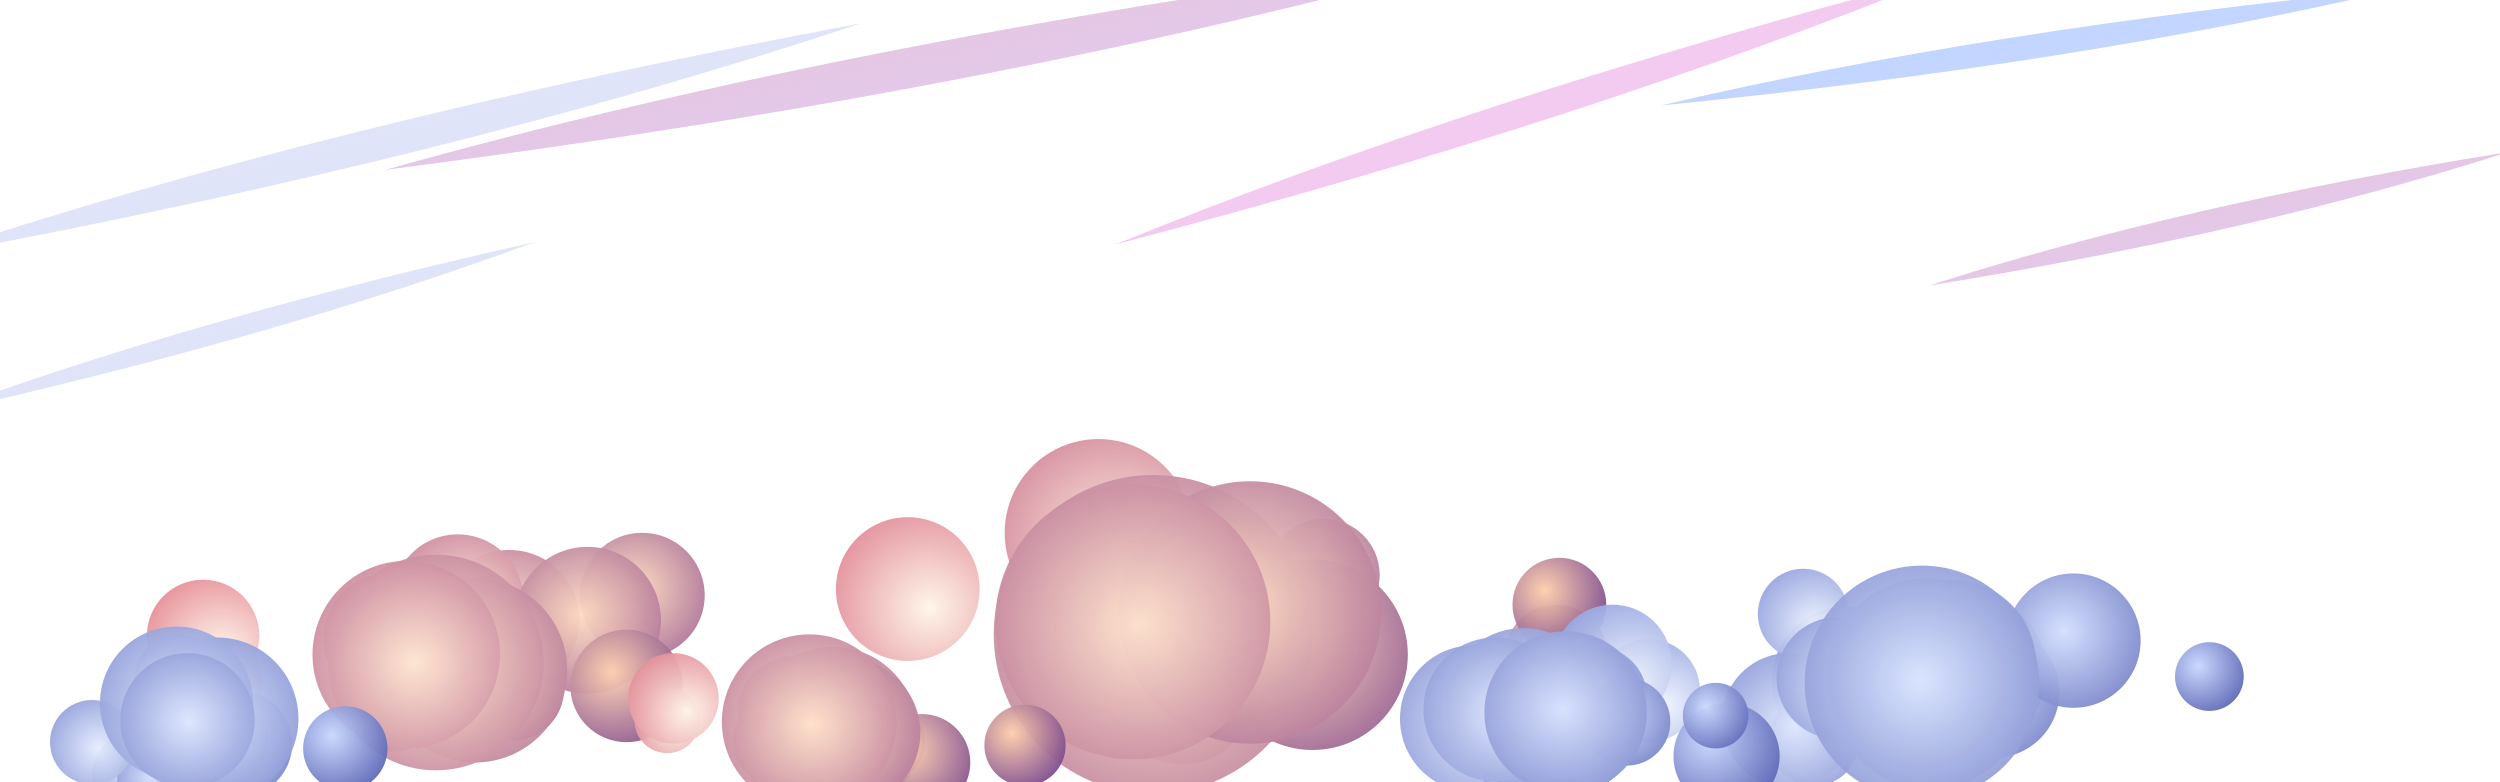
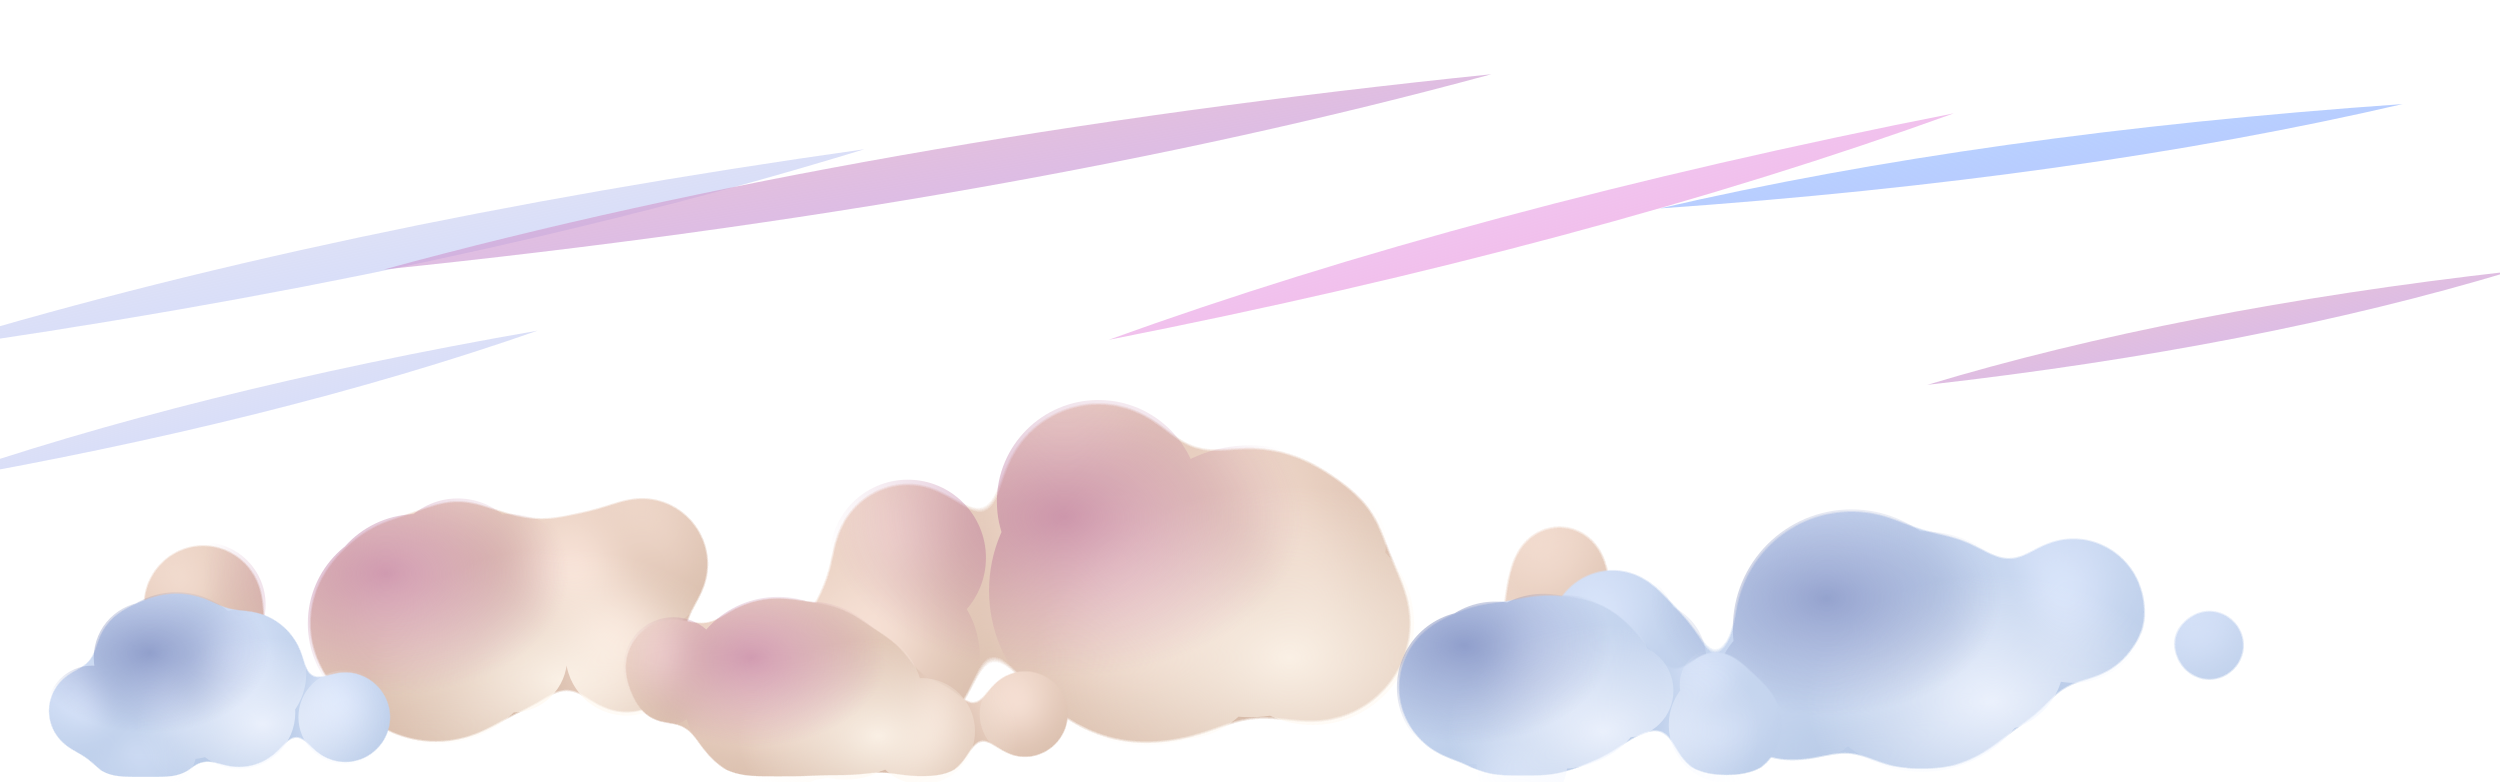
<svg xmlns="http://www.w3.org/2000/svg" width="1600" height="500" viewBox="0 0 1600 500">
  <defs>
    <linearGradient id="streakFill0" x1="0" y1="0" x2="1" y2="1">
      <stop offset="0" stop-color="#FFF4E8" stop-opacity="0.95" />
-       <stop offset="1" stop-color="#8FA8FF" stop-opacity="0.15" />
+       <stop offset="1" stop-color="#8FA8FF" stop-opacity="0.35" />
    </linearGradient>
    <linearGradient id="streakFill1" x1="0" y1="0" x2="1" y2="1">
      <stop offset="0" stop-color="#FFD9C4" stop-opacity="0.95" />
-       <stop offset="1" stop-color="#9D5CE0" stop-opacity="0.15" />
+       <stop offset="1" stop-color="#9D5CE0" stop-opacity="0.35" />
    </linearGradient>
    <linearGradient id="streakFill2" x1="0" y1="0" x2="1" y2="1">
      <stop offset="0" stop-color="#F0EAFF" stop-opacity="0.95" />
-       <stop offset="1" stop-color="#E356C8" stop-opacity="0.15" />
+       <stop offset="1" stop-color="#E356C8" stop-opacity="0.35" />
    </linearGradient>
    <linearGradient id="streakFill3" x1="0" y1="0" x2="1" y2="1">
      <stop offset="0" stop-color="#C9E8FF" stop-opacity="0.95" />
-       <stop offset="1" stop-color="#5B7FFF" stop-opacity="0.15" />
+       <stop offset="1" stop-color="#5B7FFF" stop-opacity="0.35" />
    </linearGradient>
    <linearGradient id="streakFill4" x1="0" y1="0" x2="1" y2="1">
      <stop offset="0" stop-color="#FFF4E8" stop-opacity="0.95" />
-       <stop offset="1" stop-color="#8FA8FF" stop-opacity="0.15" />
+       <stop offset="1" stop-color="#8FA8FF" stop-opacity="0.35" />
    </linearGradient>
    <linearGradient id="streakFill5" x1="0" y1="0" x2="1" y2="1">
      <stop offset="0" stop-color="#FFD9C4" stop-opacity="0.95" />
-       <stop offset="1" stop-color="#9D5CE0" stop-opacity="0.15" />
-     </linearGradient>
-     <radialGradient id="pg11_0" cx="0.44" cy="0.45" r="0.75">
-       <stop offset="0" stop-color="rgb(255,219,191)" />
-       <stop offset="1" stop-color="rgb(156,93,143)" />
-     </radialGradient>
-     <radialGradient id="pg11_1" cx="0.64" cy="0.62" r="0.75">
-       <stop offset="0" stop-color="rgb(255,244,230)" />
-       <stop offset="1" stop-color="rgb(221,134,149)" />
-     </radialGradient>
-     <radialGradient id="pg11_2" cx="0.51" cy="0.51" r="0.75">
-       <stop offset="0" stop-color="rgb(255,227,204)" />
-       <stop offset="1" stop-color="rgb(177,106,145)" />
-     </radialGradient>
-     <radialGradient id="pg11_3" cx="0.44" cy="0.45" r="0.75">
-       <stop offset="0" stop-color="rgb(255,219,191)" />
-       <stop offset="1" stop-color="rgb(156,93,143)" />
-     </radialGradient>
-     <radialGradient id="pg11_4" cx="0.66" cy="0.65" r="0.75">
-       <stop offset="0" stop-color="rgb(255,247,235)" />
-       <stop offset="1" stop-color="rgb(230,140,150)" />
-     </radialGradient>
-     <radialGradient id="pg11_5" cx="0.57" cy="0.56" r="0.75">
-       <stop offset="0" stop-color="rgb(255,234,216)" />
-       <stop offset="1" stop-color="rgb(197,119,147)" />
-     </radialGradient>
-     <radialGradient id="pg11_6" cx="0.56" cy="0.55" r="0.75">
-       <stop offset="0" stop-color="rgb(255,233,214)" />
-       <stop offset="1" stop-color="rgb(194,117,147)" />
-     </radialGradient>
-     <radialGradient id="pg11_7" cx="0.50" cy="0.50" r="0.75">
-       <stop offset="0" stop-color="rgb(255,226,202)" />
-       <stop offset="1" stop-color="rgb(175,105,145)" />
-     </radialGradient>
-     <radialGradient id="pg11_8" cx="0.46" cy="0.46" r="0.75">
-       <stop offset="0" stop-color="rgb(255,220,194)" />
-       <stop offset="1" stop-color="rgb(160,95,144)" />
-     </radialGradient>
-     <radialGradient id="pg11_9" cx="0.51" cy="0.51" r="0.75">
-       <stop offset="0" stop-color="rgb(255,227,204)" />
-       <stop offset="1" stop-color="rgb(178,107,145)" />
-     </radialGradient>
-     <radialGradient id="pg11_10" cx="0.48" cy="0.48" r="0.75">
-       <stop offset="0" stop-color="rgb(255,223,198)" />
-       <stop offset="1" stop-color="rgb(168,100,144)" />
-     </radialGradient>
-     <radialGradient id="pg11_11" cx="0.37" cy="0.38" r="0.75">
-       <stop offset="0" stop-color="rgb(255,210,177)" />
-       <stop offset="1" stop-color="rgb(132,78,141)" />
-     </radialGradient>
-     <radialGradient id="pg11_12" cx="0.48" cy="0.48" r="0.75">
-       <stop offset="0" stop-color="rgb(255,224,199)" />
-       <stop offset="1" stop-color="rgb(169,101,144)" />
-     </radialGradient>
-     <radialGradient id="pg11_13" cx="0.51" cy="0.51" r="0.75">
-       <stop offset="0" stop-color="rgb(255,228,205)" />
-       <stop offset="1" stop-color="rgb(180,108,145)" />
-     </radialGradient>
-     <radialGradient id="pg11_14" cx="0.54" cy="0.54" r="0.75">
-       <stop offset="0" stop-color="rgb(255,231,211)" />
-       <stop offset="1" stop-color="rgb(189,114,146)" />
-     </radialGradient>
-     <radialGradient id="pg22_0" cx="0.45" cy="0.45" r="0.75">
-       <stop offset="0" stop-color="rgb(255,219,192)" />
-       <stop offset="1" stop-color="rgb(158,94,143)" />
-     </radialGradient>
-     <radialGradient id="pg22_1" cx="0.59" cy="0.58" r="0.75">
-       <stop offset="0" stop-color="rgb(255,238,221)" />
-       <stop offset="1" stop-color="rgb(206,125,148)" />
-     </radialGradient>
-     <radialGradient id="pg22_2" cx="0.50" cy="0.50" r="0.75">
-       <stop offset="0" stop-color="rgb(255,226,203)" />
-       <stop offset="1" stop-color="rgb(175,105,145)" />
-     </radialGradient>
-     <radialGradient id="pg22_3" cx="0.34" cy="0.35" r="0.75">
-       <stop offset="0" stop-color="rgb(255,205,170)" />
-       <stop offset="1" stop-color="rgb(120,70,140)" />
-     </radialGradient>
-     <radialGradient id="pg22_4" cx="0.65" cy="0.63" r="0.75">
-       <stop offset="0" stop-color="rgb(255,245,232)" />
-       <stop offset="1" stop-color="rgb(225,137,150)" />
-     </radialGradient>
-     <radialGradient id="pg22_5" cx="0.46" cy="0.46" r="0.75">
-       <stop offset="0" stop-color="rgb(255,220,194)" />
-       <stop offset="1" stop-color="rgb(160,95,144)" />
-     </radialGradient>
-     <radialGradient id="pg22_6" cx="0.48" cy="0.48" r="0.75">
-       <stop offset="0" stop-color="rgb(255,223,198)" />
-       <stop offset="1" stop-color="rgb(167,100,144)" />
-     </radialGradient>
-     <radialGradient id="pg22_7" cx="0.41" cy="0.41" r="0.75">
-       <stop offset="0" stop-color="rgb(255,214,184)" />
-       <stop offset="1" stop-color="rgb(143,85,142)" />
-     </radialGradient>
-     <radialGradient id="pg22_8" cx="0.34" cy="0.35" r="0.75">
-       <stop offset="0" stop-color="rgb(255,205,170)" />
-       <stop offset="1" stop-color="rgb(120,70,140)" />
-     </radialGradient>
-     <radialGradient id="pg22_9" cx="0.50" cy="0.50" r="0.75">
-       <stop offset="0" stop-color="rgb(255,226,203)" />
-       <stop offset="1" stop-color="rgb(176,106,145)" />
-     </radialGradient>
-     <radialGradient id="pg22_10" cx="0.50" cy="0.50" r="0.75">
-       <stop offset="0" stop-color="rgb(255,226,202)" />
-       <stop offset="1" stop-color="rgb(174,104,145)" />
-     </radialGradient>
-     <radialGradient id="pg22_11" cx="0.47" cy="0.47" r="0.75">
-       <stop offset="0" stop-color="rgb(255,221,196)" />
-       <stop offset="1" stop-color="rgb(163,97,144)" />
-     </radialGradient>
-     <radialGradient id="pg22_12" cx="0.52" cy="0.51" r="0.75">
-       <stop offset="0" stop-color="rgb(255,228,206)" />
-       <stop offset="1" stop-color="rgb(180,108,145)" />
-     </radialGradient>
-     <radialGradient id="pg33_0" cx="0.47" cy="0.48" r="0.75">
-       <stop offset="0" stop-color="rgb(217,228,255)" />
-       <stop offset="1" stop-color="rgb(115,127,199)" />
-     </radialGradient>
-     <radialGradient id="pg33_1" cx="0.66" cy="0.65" r="0.75">
-       <stop offset="0" stop-color="rgb(240,245,255)" />
-       <stop offset="1" stop-color="rgb(150,165,225)" />
-     </radialGradient>
-     <radialGradient id="pg33_2" cx="0.66" cy="0.65" r="0.75">
-       <stop offset="0" stop-color="rgb(240,245,255)" />
-       <stop offset="1" stop-color="rgb(150,165,225)" />
-     </radialGradient>
-     <radialGradient id="pg33_3" cx="0.46" cy="0.47" r="0.75">
-       <stop offset="0" stop-color="rgb(216,227,255)" />
-       <stop offset="1" stop-color="rgb(113,125,197)" />
-     </radialGradient>
-     <radialGradient id="pg33_4" cx="0.54" cy="0.53" r="0.75">
-       <stop offset="0" stop-color="rgb(225,233,255)" />
-       <stop offset="1" stop-color="rgb(127,140,208)" />
-     </radialGradient>
-     <radialGradient id="pg33_5" cx="0.43" cy="0.44" r="0.75">
-       <stop offset="0" stop-color="rgb(211,224,255)" />
-       <stop offset="1" stop-color="rgb(107,118,193)" />
-     </radialGradient>
-     <radialGradient id="pg33_6" cx="0.43" cy="0.43" r="0.75">
-       <stop offset="0" stop-color="rgb(211,223,255)" />
-       <stop offset="1" stop-color="rgb(106,117,192)" />
-     </radialGradient>
-     <radialGradient id="pg33_7" cx="0.63" cy="0.62" r="0.75">
-       <stop offset="0" stop-color="rgb(236,242,255)" />
-       <stop offset="1" stop-color="rgb(144,158,220)" />
-     </radialGradient>
-     <radialGradient id="pg33_8" cx="0.50" cy="0.50" r="0.75">
-       <stop offset="0" stop-color="rgb(220,230,255)" />
-       <stop offset="1" stop-color="rgb(121,133,203)" />
-     </radialGradient>
-     <radialGradient id="pg33_9" cx="0.48" cy="0.49" r="0.75">
-       <stop offset="0" stop-color="rgb(218,229,255)" />
-       <stop offset="1" stop-color="rgb(117,129,200)" />
-     </radialGradient>
-     <radialGradient id="pg33_10" cx="0.34" cy="0.35" r="0.75">
-       <stop offset="0" stop-color="rgb(200,215,255)" />
-       <stop offset="1" stop-color="rgb(90,100,180)" />
-     </radialGradient>
-     <radialGradient id="pg33_11" cx="0.54" cy="0.54" r="0.75">
-       <stop offset="0" stop-color="rgb(225,234,255)" />
-       <stop offset="1" stop-color="rgb(127,140,208)" />
-     </radialGradient>
-     <radialGradient id="pg33_12" cx="0.55" cy="0.54" r="0.75">
-       <stop offset="0" stop-color="rgb(226,234,255)" />
-       <stop offset="1" stop-color="rgb(129,142,209)" />
-     </radialGradient>
-     <radialGradient id="pg33_13" cx="0.49" cy="0.49" r="0.75">
-       <stop offset="0" stop-color="rgb(219,229,255)" />
-       <stop offset="1" stop-color="rgb(118,130,201)" />
-     </radialGradient>
-     <radialGradient id="pg33_14" cx="0.47" cy="0.48" r="0.75">
-       <stop offset="0" stop-color="rgb(217,228,255)" />
-       <stop offset="1" stop-color="rgb(115,127,199)" />
-     </radialGradient>
-     <radialGradient id="pg33_15" cx="0.49" cy="0.49" r="0.75">
-       <stop offset="0" stop-color="rgb(218,229,255)" />
-       <stop offset="1" stop-color="rgb(117,130,201)" />
-     </radialGradient>
-     <radialGradient id="pg44_0" cx="0.63" cy="0.62" r="0.75">
-       <stop offset="0" stop-color="rgb(255,243,229)" />
-       <stop offset="1" stop-color="rgb(220,134,149)" />
-     </radialGradient>
-     <radialGradient id="pg44_1" cx="0.52" cy="0.52" r="0.75">
-       <stop offset="0" stop-color="rgb(255,228,206)" />
-       <stop offset="1" stop-color="rgb(181,109,146)" />
-     </radialGradient>
-     <radialGradient id="pg44_2" cx="0.51" cy="0.51" r="0.75">
-       <stop offset="0" stop-color="rgb(255,227,205)" />
-       <stop offset="1" stop-color="rgb(179,107,145)" />
-     </radialGradient>
-     <radialGradient id="pg44_3" cx="0.53" cy="0.53" r="0.75">
-       <stop offset="0" stop-color="rgb(255,230,209)" />
-       <stop offset="1" stop-color="rgb(186,112,146)" />
-     </radialGradient>
-     <radialGradient id="pg44_4" cx="0.65" cy="0.64" r="0.75">
-       <stop offset="0" stop-color="rgb(255,246,233)" />
-       <stop offset="1" stop-color="rgb(227,138,150)" />
-     </radialGradient>
-     <radialGradient id="pg44_5" cx="0.51" cy="0.51" r="0.75">
-       <stop offset="0" stop-color="rgb(255,228,205)" />
-       <stop offset="1" stop-color="rgb(180,108,145)" />
-     </radialGradient>
-     <radialGradient id="pg44_6" cx="0.42" cy="0.43" r="0.75">
-       <stop offset="0" stop-color="rgb(255,216,187)" />
-       <stop offset="1" stop-color="rgb(149,88,143)" />
-     </radialGradient>
-     <radialGradient id="pg44_7" cx="0.49" cy="0.49" r="0.75">
-       <stop offset="0" stop-color="rgb(255,224,200)" />
-       <stop offset="1" stop-color="rgb(170,102,145)" />
-     </radialGradient>
-     <radialGradient id="pg44_8" cx="0.50" cy="0.50" r="0.75">
-       <stop offset="0" stop-color="rgb(255,226,202)" />
-       <stop offset="1" stop-color="rgb(174,105,145)" />
-     </radialGradient>
-     <radialGradient id="pg44_9" cx="0.42" cy="0.42" r="0.75">
-       <stop offset="0" stop-color="rgb(255,215,186)" />
-       <stop offset="1" stop-color="rgb(147,87,142)" />
-     </radialGradient>
-     <radialGradient id="pg44_10" cx="0.36" cy="0.37" r="0.75">
-       <stop offset="0" stop-color="rgb(255,208,175)" />
-       <stop offset="1" stop-color="rgb(128,75,141)" />
-     </radialGradient>
-     <radialGradient id="pg44_11" cx="0.34" cy="0.35" r="0.75">
-       <stop offset="0" stop-color="rgb(255,205,170)" />
-       <stop offset="1" stop-color="rgb(120,70,140)" />
-     </radialGradient>
-     <radialGradient id="pg44_12" cx="0.48" cy="0.48" r="0.75">
-       <stop offset="0" stop-color="rgb(255,223,198)" />
-       <stop offset="1" stop-color="rgb(167,100,144)" />
-     </radialGradient>
-     <radialGradient id="pg44_13" cx="0.46" cy="0.47" r="0.75">
-       <stop offset="0" stop-color="rgb(255,221,195)" />
-       <stop offset="1" stop-color="rgb(162,97,144)" />
-     </radialGradient>
-     <radialGradient id="pg44_14" cx="0.51" cy="0.51" r="0.75">
-       <stop offset="0" stop-color="rgb(255,227,204)" />
-       <stop offset="1" stop-color="rgb(178,107,145)" />
-     </radialGradient>
-     <radialGradient id="pg55_0" cx="0.48" cy="0.48" r="0.75">
-       <stop offset="0" stop-color="rgb(217,228,255)" />
-       <stop offset="1" stop-color="rgb(116,128,199)" />
-     </radialGradient>
-     <radialGradient id="pg55_1" cx="0.50" cy="0.50" r="0.75">
-       <stop offset="0" stop-color="rgb(220,230,255)" />
-       <stop offset="1" stop-color="rgb(120,132,202)" />
-     </radialGradient>
-     <radialGradient id="pg55_2" cx="0.34" cy="0.35" r="0.75">
-       <stop offset="0" stop-color="rgb(200,215,255)" />
-       <stop offset="1" stop-color="rgb(90,100,180)" />
-     </radialGradient>
-     <radialGradient id="pg55_3" cx="0.47" cy="0.48" r="0.75">
-       <stop offset="0" stop-color="rgb(217,228,255)" />
-       <stop offset="1" stop-color="rgb(115,127,199)" />
-     </radialGradient>
-     <radialGradient id="pg55_4" cx="0.55" cy="0.54" r="0.75">
-       <stop offset="0" stop-color="rgb(226,234,255)" />
-       <stop offset="1" stop-color="rgb(129,142,209)" />
-     </radialGradient>
-     <radialGradient id="pg55_5" cx="0.36" cy="0.37" r="0.75">
-       <stop offset="0" stop-color="rgb(203,217,255)" />
-       <stop offset="1" stop-color="rgb(94,104,183)" />
-     </radialGradient>
-     <radialGradient id="pg55_6" cx="0.42" cy="0.43" r="0.75">
-       <stop offset="0" stop-color="rgb(211,223,255)" />
-       <stop offset="1" stop-color="rgb(106,117,192)" />
-     </radialGradient>
-     <radialGradient id="pg55_7" cx="0.42" cy="0.43" r="0.75">
-       <stop offset="0" stop-color="rgb(210,223,255)" />
-       <stop offset="1" stop-color="rgb(106,117,192)" />
-     </radialGradient>
-     <radialGradient id="pg55_8" cx="0.50" cy="0.50" r="0.75">
-       <stop offset="0" stop-color="rgb(220,230,255)" />
-       <stop offset="1" stop-color="rgb(121,133,203)" />
-     </radialGradient>
-     <radialGradient id="pg55_9" cx="0.52" cy="0.52" r="0.75">
-       <stop offset="0" stop-color="rgb(223,232,255)" />
-       <stop offset="1" stop-color="rgb(124,137,205)" />
-     </radialGradient>
-     <radialGradient id="pg55_10" cx="0.54" cy="0.53" r="0.75">
-       <stop offset="0" stop-color="rgb(225,234,255)" />
-       <stop offset="1" stop-color="rgb(127,140,208)" />
-     </radialGradient>
-     <radialGradient id="pg55_11" cx="0.48" cy="0.48" r="0.75">
-       <stop offset="0" stop-color="rgb(218,228,255)" />
-       <stop offset="1" stop-color="rgb(116,128,200)" />
-     </radialGradient>
-     <radialGradient id="pg66_0" cx="0.50" cy="0.50" r="0.75">
-       <stop offset="0" stop-color="rgb(219,230,255)" />
-       <stop offset="1" stop-color="rgb(119,132,202)" />
-     </radialGradient>
-     <radialGradient id="pg66_1" cx="0.46" cy="0.47" r="0.75">
-       <stop offset="0" stop-color="rgb(216,227,255)" />
-       <stop offset="1" stop-color="rgb(113,125,197)" />
-     </radialGradient>
-     <radialGradient id="pg66_2" cx="0.34" cy="0.35" r="0.75">
-       <stop offset="0" stop-color="rgb(200,215,255)" />
-       <stop offset="1" stop-color="rgb(90,100,180)" />
-     </radialGradient>
-     <radialGradient id="pg66_3" cx="0.43" cy="0.44" r="0.75">
-       <stop offset="0" stop-color="rgb(211,224,255)" />
-       <stop offset="1" stop-color="rgb(107,119,193)" />
-     </radialGradient>
-     <radialGradient id="pg66_4" cx="0.58" cy="0.57" r="0.75">
-       <stop offset="0" stop-color="rgb(230,237,255)" />
-       <stop offset="1" stop-color="rgb(135,149,214)" />
-     </radialGradient>
-     <radialGradient id="pg66_5" cx="0.58" cy="0.57" r="0.75">
-       <stop offset="0" stop-color="rgb(229,237,255)" />
-       <stop offset="1" stop-color="rgb(134,148,213)" />
-     </radialGradient>
-     <radialGradient id="pg66_6" cx="0.49" cy="0.49" r="0.75">
-       <stop offset="0" stop-color="rgb(218,229,255)" />
-       <stop offset="1" stop-color="rgb(118,130,201)" />
-     </radialGradient>
-     <radialGradient id="pg66_7" cx="0.50" cy="0.50" r="0.75">
-       <stop offset="0" stop-color="rgb(220,230,255)" />
-       <stop offset="1" stop-color="rgb(120,132,202)" />
-     </radialGradient>
-     <radialGradient id="pg66_8" cx="0.45" cy="0.45" r="0.75">
-       <stop offset="0" stop-color="rgb(214,225,255)" />
-       <stop offset="1" stop-color="rgb(111,123,196)" />
-     </radialGradient>
-     <radialGradient id="pg66_9" cx="0.49" cy="0.49" r="0.75">
-       <stop offset="0" stop-color="rgb(218,229,255)" />
-       <stop offset="1" stop-color="rgb(117,130,201)" />
-     </radialGradient>
-     <radialGradient id="pg66_10" cx="0.55" cy="0.54" r="0.75">
-       <stop offset="0" stop-color="rgb(226,234,255)" />
-       <stop offset="1" stop-color="rgb(128,142,209)" />
-     </radialGradient>
-     <radialGradient id="pg66_11" cx="0.51" cy="0.51" r="0.75">
-       <stop offset="0" stop-color="rgb(222,231,255)" />
-       <stop offset="1" stop-color="rgb(122,135,204)" />
-     </radialGradient>
-   </defs>
-   <path d="M-50.8,165.0 Q291.2,101.5 550.8,15.0 Q208.8,78.5 -50.8,165.0 Z" fill="url(#streakFill0)" />
-   <path d="M246.6,108.7 Q647.4,57.2 953.4,-28.7 Q552.6,22.8 246.6,108.7 Z" fill="url(#streakFill1)" />
-   <path d="M713.7,156.5 Q1017.5,76.8 1246.3,-16.5 Q942.5,63.2 713.7,156.5 Z" fill="url(#streakFill2)" />
-   <path d="M1063.0,67.5 Q1330.9,40.9 1537.0,-7.5 Q1269.1,19.1 1063.0,67.5 Z" fill="url(#streakFill3)" />
-   <path d="M-42.3,265.1 Q176.7,216.1 342.3,154.9 Q123.3,203.9 -42.3,265.1 Z" fill="url(#streakFill4)" />
-   <path d="M1234.9,182.7 Q1445.4,148.8 1605.1,97.3 Q1394.6,131.2 1234.9,182.7 Z" fill="url(#streakFill5)" />
-   <g>
-     <circle cx="411" cy="381" r="40" fill="url(#pg11_0)" opacity="0.94" />
-     <circle cx="141" cy="436" r="27" fill="url(#pg11_1)" opacity="0.94" />
-     <circle cx="326" cy="397" r="45" fill="url(#pg11_2)" opacity="0.94" />
-     <circle cx="328" cy="441" r="33" fill="url(#pg11_3)" opacity="0.94" />
-     <circle cx="130" cy="407" r="36" fill="url(#pg11_4)" opacity="0.94" />
-     <circle cx="249" cy="409" r="42" fill="url(#pg11_5)" opacity="0.94" />
-     <circle cx="293" cy="384" r="42" fill="url(#pg11_6)" opacity="0.94" />
-     <circle cx="303" cy="418" r="34" fill="url(#pg11_7)" opacity="0.94" />
-     <circle cx="376" cy="397" r="47" fill="url(#pg11_8)" opacity="0.94" />
-     <circle cx="252" cy="449" r="32" fill="url(#pg11_9)" opacity="0.94" />
-     <circle cx="304" cy="433" r="31" fill="url(#pg11_10)" opacity="0.94" />
-     <circle cx="401" cy="439" r="36" fill="url(#pg11_11)" opacity="0.94" />
-     <circle cx="304" cy="429" r="59" fill="url(#pg11_12)" opacity="0.94" />
-     <circle cx="279" cy="424" r="69" fill="url(#pg11_13)" opacity="0.94" />
-     <circle cx="260" cy="419" r="60" fill="url(#pg11_14)" opacity="0.94" />
-   </g>
-   <g>
-     <circle cx="756" cy="439" r="50" fill="url(#pg22_0)" opacity="0.94" />
-     <circle cx="703" cy="341" r="60" fill="url(#pg22_1)" opacity="0.94" />
-     <circle cx="752" cy="392" r="54" fill="url(#pg22_2)" opacity="0.94" />
-     <circle cx="996" cy="420" r="33" fill="url(#pg22_3)" opacity="0.94" />
-     <circle cx="581" cy="377" r="46" fill="url(#pg22_4)" opacity="0.94" />
-     <circle cx="847" cy="368" r="36" fill="url(#pg22_5)" opacity="0.94" />
-     <circle cx="743" cy="422" r="45" fill="url(#pg22_6)" opacity="0.94" />
-     <circle cx="840" cy="419" r="61" fill="url(#pg22_7)" opacity="0.94" />
-     <circle cx="998" cy="387" r="30" fill="url(#pg22_8)" opacity="0.94" />
-     <circle cx="720" cy="413" r="47" fill="url(#pg22_9)" opacity="0.94" />
-     <circle cx="738" cy="406" r="102" fill="url(#pg22_10)" opacity="0.94" />
-     <circle cx="800" cy="392" r="84" fill="url(#pg22_11)" opacity="0.94" />
-     <circle cx="725" cy="398" r="88" fill="url(#pg22_12)" opacity="0.94" />
-   </g>
-   <g>
-     <circle cx="1235" cy="443" r="54" fill="url(#pg33_0)" opacity="0.94" />
-     <circle cx="1055" cy="442" r="33" fill="url(#pg33_1)" opacity="0.94" />
-     <circle cx="1032" cy="425" r="38" fill="url(#pg33_2)" opacity="0.94" />
-     <circle cx="1262" cy="430" r="48" fill="url(#pg33_3)" opacity="0.94" />
-     <circle cx="1182" cy="436" r="48" fill="url(#pg33_4)" opacity="0.94" />
-     <circle cx="1276" cy="443" r="42" fill="url(#pg33_5)" opacity="0.94" />
-     <circle cx="1327" cy="410" r="43" fill="url(#pg33_6)" opacity="0.94" />
-     <circle cx="1154" cy="393" r="29" fill="url(#pg33_7)" opacity="0.94" />
-     <circle cx="1161" cy="474" r="29" fill="url(#pg33_8)" opacity="0.94" />
-     <circle cx="1249" cy="425" r="54" fill="url(#pg33_9)" opacity="0.94" />
-     <circle cx="1414" cy="433" r="22" fill="url(#pg33_10)" opacity="0.94" />
-     <circle cx="1145" cy="461" r="43" fill="url(#pg33_11)" opacity="0.94" />
-     <circle cx="1176" cy="434" r="39" fill="url(#pg33_12)" opacity="0.94" />
-     <circle cx="1233" cy="434" r="64" fill="url(#pg33_13)" opacity="0.94" />
-     <circle cx="1235" cy="442" r="63" fill="url(#pg33_14)" opacity="0.94" />
-     <circle cx="1230" cy="437" r="75" fill="url(#pg33_15)" opacity="0.94" />
-   </g>
-   <g>
-     <circle cx="427" cy="461" r="21" fill="url(#pg44_0)" opacity="0.94" />
-     <circle cx="498" cy="471" r="27" fill="url(#pg44_1)" opacity="0.94" />
-     <circle cx="513" cy="464" r="41" fill="url(#pg44_2)" opacity="0.94" />
-     <circle cx="508" cy="456" r="36" fill="url(#pg44_3)" opacity="0.94" />
-     <circle cx="431" cy="447" r="29" fill="url(#pg44_4)" opacity="0.94" />
-     <circle cx="497" cy="474" r="28" fill="url(#pg44_5)" opacity="0.94" />
-     <circle cx="554" cy="481" r="32" fill="url(#pg44_6)" opacity="0.94" />
-     <circle cx="516" cy="475" r="42" fill="url(#pg44_7)" opacity="0.94" />
-     <circle cx="533" cy="457" r="30" fill="url(#pg44_8)" opacity="0.94" />
-     <circle cx="567" cy="475" r="25" fill="url(#pg44_9)" opacity="0.94" />
-     <circle cx="590" cy="488" r="31" fill="url(#pg44_10)" opacity="0.94" />
-     <circle cx="656" cy="477" r="26" fill="url(#pg44_11)" opacity="0.94" />
-     <circle cx="533" cy="468" r="54" fill="url(#pg44_12)" opacity="0.94" />
-     <circle cx="541" cy="469" r="48" fill="url(#pg44_13)" opacity="0.94" />
-     <circle cx="518" cy="462" r="56" fill="url(#pg44_14)" opacity="0.94" />
-   </g>
-   <g>
-     <circle cx="1000" cy="460" r="50" fill="url(#pg55_0)" opacity="0.94" />
-     <circle cx="978" cy="462" r="31" fill="url(#pg55_1)" opacity="0.94" />
-     <circle cx="1105" cy="484" r="34" fill="url(#pg55_2)" opacity="0.94" />
-     <circle cx="1022" cy="446" r="32" fill="url(#pg55_3)" opacity="0.94" />
-     <circle cx="943" cy="460" r="47" fill="url(#pg55_4)" opacity="0.94" />
-     <circle cx="1098" cy="458" r="21" fill="url(#pg55_5)" opacity="0.94" />
-     <circle cx="974" cy="509" r="26" fill="url(#pg55_6)" opacity="0.94" />
-     <circle cx="1041" cy="462" r="28" fill="url(#pg55_7)" opacity="0.94" />
-     <circle cx="975" cy="462" r="42" fill="url(#pg55_8)" opacity="0.94" />
-     <circle cx="975" cy="452" r="50" fill="url(#pg55_9)" opacity="0.94" />
-     <circle cx="957" cy="454" r="46" fill="url(#pg55_10)" opacity="0.94" />
-     <circle cx="1002" cy="456" r="52" fill="url(#pg55_11)" opacity="0.94" />
-   </g>
-   <g>
-     <circle cx="84" cy="495" r="25" fill="url(#pg66_0)" opacity="0.94" />
-     <circle cx="99" cy="499" r="24" fill="url(#pg66_1)" opacity="0.94" />
-     <circle cx="221" cy="479" r="27" fill="url(#pg66_2)" opacity="0.94" />
-     <circle cx="153" cy="476" r="34" fill="url(#pg66_3)" opacity="0.94" />
-     <circle cx="114" cy="434" r="28" fill="url(#pg66_4)" opacity="0.94" />
-     <circle cx="59" cy="475" r="27" fill="url(#pg66_5)" opacity="0.94" />
-     <circle cx="138" cy="460" r="29" fill="url(#pg66_6)" opacity="0.94" />
-     <circle cx="131" cy="460" r="22" fill="url(#pg66_7)" opacity="0.94" />
-     <circle cx="142" cy="475" r="30" fill="url(#pg66_8)" opacity="0.94" />
-     <circle cx="139" cy="460" r="52" fill="url(#pg66_9)" opacity="0.94" />
-     <circle cx="113" cy="450" r="49" fill="url(#pg66_10)" opacity="0.94" />
-     <circle cx="120" cy="461" r="43" fill="url(#pg66_11)" opacity="0.94" />
+       <stop offset="1" stop-color="#9D5CE0" stop-opacity="0.35" />
+     </linearGradient>
+     <filter id="goo11" x="-40%" y="-40%" width="180%" height="180%">
+       <feGaussianBlur in="SourceGraphic" stdDeviation="11.7" result="blur" />
+       <feColorMatrix in="blur" mode="matrix" values="1 0 0 0 0  0 1 0 0 0  0 0 1 0 0  0 0 0 22 -11" result="goo" />
+     </filter>
+     <filter id="goo22" x="-40%" y="-40%" width="180%" height="180%">
+       <feGaussianBlur in="SourceGraphic" stdDeviation="15.3" result="blur" />
+       <feColorMatrix in="blur" mode="matrix" values="1 0 0 0 0  0 1 0 0 0  0 0 1 0 0  0 0 0 22 -11" result="goo" />
+     </filter>
+     <filter id="goo33" x="-40%" y="-40%" width="180%" height="180%">
+       <feGaussianBlur in="SourceGraphic" stdDeviation="11.2" result="blur" />
+       <feColorMatrix in="blur" mode="matrix" values="1 0 0 0 0  0 1 0 0 0  0 0 1 0 0  0 0 0 22 -11" result="goo" />
+     </filter>
+     <filter id="goo44" x="-40%" y="-40%" width="180%" height="180%">
+       <feGaussianBlur in="SourceGraphic" stdDeviation="8.5" result="blur" />
+       <feColorMatrix in="blur" mode="matrix" values="1 0 0 0 0  0 1 0 0 0  0 0 1 0 0  0 0 0 22 -11" result="goo" />
+     </filter>
+     <filter id="goo55" x="-40%" y="-40%" width="180%" height="180%">
+       <feGaussianBlur in="SourceGraphic" stdDeviation="9.5" result="blur" />
+       <feColorMatrix in="blur" mode="matrix" values="1 0 0 0 0  0 1 0 0 0  0 0 1 0 0  0 0 0 22 -11" result="goo" />
+     </filter>
+     <filter id="goo66" x="-40%" y="-40%" width="180%" height="180%">
+       <feGaussianBlur in="SourceGraphic" stdDeviation="7.6" result="blur" />
+       <feColorMatrix in="blur" mode="matrix" values="1 0 0 0 0  0 1 0 0 0  0 0 1 0 0  0 0 0 22 -11" result="goo" />
+     </filter>
+   </defs>
+   <path d="M-53.2,224.5 Q291.4,175.9 553.2,95.5 Q208.6,144.1 -53.2,224.5 Z" fill="url(#streakFill0)" />
+   <path d="M245.5,172.5 Q647.6,131.0 954.5,47.5 Q552.4,89.0 245.5,172.5 Z" fill="url(#streakFill1)" />
+   <path d="M709.5,217.5 Q1017.9,156.7 1250.5,72.5 Q942.1,133.3 709.5,217.5 Z" fill="url(#streakFill2)" />
+   <path d="M1062.3,133.4 Q1331.1,114.5 1537.7,66.6 Q1268.9,85.5 1062.3,133.4 Z" fill="url(#streakFill3)" />
+   <path d="M-44.1,308.4 Q177.2,269.9 344.1,211.6 Q122.8,250.1 -44.1,308.4 Z" fill="url(#streakFill4)" />
+   <path d="M1233.5,246.3 Q1445.6,222.2 1606.5,173.7 Q1394.4,197.8 1233.5,246.3 Z" fill="url(#streakFill5)" />
+   <defs>
+     <radialGradient id="baseFill11" cx="0.4" cy="0.35" r="0.8">
+       <stop offset="0" stop-color="rgb(255,235,225)" />
+       <stop offset="1" stop-color="rgb(205,175,155)" />
+     </radialGradient>
+   </defs>
+   <g filter="url(#goo11)" fill="url(#baseFill11)">
+     <circle cx="411" cy="361" r="44" />
+     <circle cx="141" cy="416" r="31" />
+     <circle cx="326" cy="377" r="48" />
+     <circle cx="328" cy="421" r="35" />
+     <circle cx="130" cy="387" r="40" />
+     <circle cx="249" cy="389" r="45" />
+     <circle cx="293" cy="364" r="45" />
+     <circle cx="303" cy="398" r="36" />
+     <circle cx="376" cy="377" r="50" />
+     <circle cx="252" cy="429" r="35" />
+     <circle cx="304" cy="413" r="33" />
+     <circle cx="401" cy="419" r="39" />
+     <circle cx="123" cy="382" r="27" />
+     <circle cx="279" cy="404" r="72" />
+     <circle cx="260" cy="399" r="63" />
+     <circle cx="267" cy="391" r="62" />
+   </g>
+   <defs>
+     <clipPath id="clip11">
+       <circle cx="411" cy="361" r="44" />
+       <circle cx="141" cy="416" r="31" />
+       <circle cx="326" cy="377" r="48" />
+       <circle cx="328" cy="421" r="35" />
+       <circle cx="130" cy="387" r="40" />
+       <circle cx="249" cy="389" r="45" />
+       <circle cx="293" cy="364" r="45" />
+       <circle cx="303" cy="398" r="36" />
+       <circle cx="376" cy="377" r="50" />
+       <circle cx="252" cy="429" r="35" />
+       <circle cx="304" cy="413" r="33" />
+       <circle cx="401" cy="419" r="39" />
+       <circle cx="123" cy="382" r="27" />
+       <circle cx="279" cy="404" r="72" />
+       <circle cx="260" cy="399" r="63" />
+       <circle cx="267" cy="391" r="62" />
+     </clipPath>
+     <radialGradient id="hiWash11" cx="0.5" cy="0.5" r="0.5">
+       <stop offset="0" stop-color="#FFF8EE" stop-opacity="0.85" />
+       <stop offset="1" stop-color="#FFF8EE" stop-opacity="0" />
+     </radialGradient>
+     <radialGradient id="shWash11" cx="0.5" cy="0.5" r="0.5">
+       <stop offset="0" stop-color="#B06090" stop-opacity="0.55" />
+       <stop offset="1" stop-color="#B06090" stop-opacity="0" />
+     </radialGradient>
+   </defs>
+   <g clip-path="url(#clip11)">
+     <ellipse cx="358" cy="435" rx="124" ry="84" fill="url(#hiWash11)" />
+     <ellipse cx="247" cy="367" rx="117" ry="78" fill="url(#shWash11)" />
+   </g>
+   <defs>
+     <radialGradient id="baseFill22" cx="0.4" cy="0.35" r="0.8">
+       <stop offset="0" stop-color="rgb(255,235,225)" />
+       <stop offset="1" stop-color="rgb(205,175,155)" />
+     </radialGradient>
+   </defs>
+   <g filter="url(#goo22)" fill="url(#baseFill22)">
+     <circle cx="756" cy="419" r="54" />
+     <circle cx="703" cy="321" r="65" />
+     <circle cx="752" cy="372" r="57" />
+     <circle cx="996" cy="400" r="37" />
+     <circle cx="581" cy="357" r="50" />
+     <circle cx="847" cy="348" r="40" />
+     <circle cx="743" cy="402" r="48" />
+     <circle cx="840" cy="399" r="65" />
+     <circle cx="998" cy="367" r="34" />
+     <circle cx="720" cy="393" r="50" />
+     <circle cx="568" cy="420" r="59" />
+     <circle cx="800" cy="372" r="87" />
+     <circle cx="725" cy="378" r="92" />
+     <circle cx="733" cy="386" r="91" />
+   </g>
+   <defs>
+     <clipPath id="clip22">
+       <circle cx="756" cy="419" r="54" />
+       <circle cx="703" cy="321" r="65" />
+       <circle cx="752" cy="372" r="57" />
+       <circle cx="996" cy="400" r="37" />
+       <circle cx="581" cy="357" r="50" />
+       <circle cx="847" cy="348" r="40" />
+       <circle cx="743" cy="402" r="48" />
+       <circle cx="840" cy="399" r="65" />
+       <circle cx="998" cy="367" r="34" />
+       <circle cx="720" cy="393" r="50" />
+       <circle cx="568" cy="420" r="59" />
+       <circle cx="800" cy="372" r="87" />
+       <circle cx="725" cy="378" r="92" />
+       <circle cx="733" cy="386" r="91" />
+     </clipPath>
+     <radialGradient id="hiWash22" cx="0.5" cy="0.5" r="0.5">
+       <stop offset="0" stop-color="#FFF8EE" stop-opacity="0.85" />
+       <stop offset="1" stop-color="#FFF8EE" stop-opacity="0" />
+     </radialGradient>
+     <radialGradient id="shWash22" cx="0.5" cy="0.5" r="0.5">
+       <stop offset="0" stop-color="#B06090" stop-opacity="0.55" />
+       <stop offset="1" stop-color="#B06090" stop-opacity="0" />
+     </radialGradient>
+   </defs>
+   <g clip-path="url(#clip22)">
+     <ellipse cx="825" cy="421" rx="162" ry="110" fill="url(#hiWash22)" />
+     <ellipse cx="681" cy="331" rx="153" ry="102" fill="url(#shWash22)" />
+   </g>
+   <defs>
+     <radialGradient id="baseFill33" cx="0.4" cy="0.35" r="0.8">
+       <stop offset="0" stop-color="rgb(225,235,255)" />
+       <stop offset="1" stop-color="rgb(175,195,225)" />
+     </radialGradient>
+   </defs>
+   <g filter="url(#goo33)" fill="url(#baseFill33)">
+     <circle cx="1235" cy="423" r="56" />
+     <circle cx="1055" cy="422" r="37" />
+     <circle cx="1032" cy="405" r="42" />
+     <circle cx="1262" cy="410" r="51" />
+     <circle cx="1182" cy="416" r="51" />
+     <circle cx="1276" cy="423" r="45" />
+     <circle cx="1327" cy="390" r="47" />
+     <circle cx="1154" cy="373" r="32" />
+     <circle cx="1161" cy="454" r="32" />
+     <circle cx="1249" cy="405" r="56" />
+     <circle cx="1414" cy="413" r="25" />
+     <circle cx="1145" cy="441" r="47" />
+     <circle cx="1176" cy="414" r="41" />
+     <circle cx="1170" cy="391" r="39" />
+     <circle cx="1235" cy="422" r="66" />
+     <circle cx="1230" cy="417" r="77" />
+     <circle cx="1185" cy="402" r="76" />
+   </g>
+   <defs>
+     <clipPath id="clip33">
+       <circle cx="1235" cy="423" r="56" />
+       <circle cx="1055" cy="422" r="37" />
+       <circle cx="1032" cy="405" r="42" />
+       <circle cx="1262" cy="410" r="51" />
+       <circle cx="1182" cy="416" r="51" />
+       <circle cx="1276" cy="423" r="45" />
+       <circle cx="1327" cy="390" r="47" />
+       <circle cx="1154" cy="373" r="32" />
+       <circle cx="1161" cy="454" r="32" />
+       <circle cx="1249" cy="405" r="56" />
+       <circle cx="1414" cy="413" r="25" />
+       <circle cx="1145" cy="441" r="47" />
+       <circle cx="1176" cy="414" r="41" />
+       <circle cx="1170" cy="391" r="39" />
+       <circle cx="1235" cy="422" r="66" />
+       <circle cx="1230" cy="417" r="77" />
+       <circle cx="1185" cy="402" r="76" />
+     </clipPath>
+     <radialGradient id="hiWash33" cx="0.5" cy="0.5" r="0.5">
+       <stop offset="0" stop-color="#F2F6FF" stop-opacity="0.85" />
+       <stop offset="1" stop-color="#F2F6FF" stop-opacity="0" />
+     </radialGradient>
+     <radialGradient id="shWash33" cx="0.5" cy="0.5" r="0.5">
+       <stop offset="0" stop-color="#5A6AA8" stop-opacity="0.55" />
+       <stop offset="1" stop-color="#5A6AA8" stop-opacity="0" />
+     </radialGradient>
+   </defs>
+   <g clip-path="url(#clip33)">
+     <ellipse cx="1275" cy="449" rx="119" ry="81" fill="url(#hiWash33)" />
+     <ellipse cx="1169" cy="383" rx="112" ry="75" fill="url(#shWash33)" />
+   </g>
+   <defs>
+     <radialGradient id="baseFill44" cx="0.4" cy="0.35" r="0.8">
+       <stop offset="0" stop-color="rgb(255,235,225)" />
+       <stop offset="1" stop-color="rgb(205,175,155)" />
+     </radialGradient>
+   </defs>
+   <g filter="url(#goo44)" fill="url(#baseFill44)">
+     <circle cx="427" cy="441" r="23" />
+     <circle cx="498" cy="451" r="29" />
+     <circle cx="513" cy="444" r="43" />
+     <circle cx="508" cy="436" r="38" />
+     <circle cx="431" cy="427" r="32" />
+     <circle cx="497" cy="454" r="30" />
+     <circle cx="554" cy="461" r="34" />
+     <circle cx="516" cy="455" r="44" />
+     <circle cx="533" cy="437" r="32" />
+     <circle cx="567" cy="455" r="27" />
+     <circle cx="590" cy="468" r="34" />
+     <circle cx="656" cy="457" r="29" />
+     <circle cx="498" cy="415" r="33" />
+     <circle cx="541" cy="449" r="50" />
+     <circle cx="518" cy="442" r="57" />
+     <circle cx="498" cy="443" r="61" />
+   </g>
+   <defs>
+     <clipPath id="clip44">
+       <circle cx="427" cy="441" r="23" />
+       <circle cx="498" cy="451" r="29" />
+       <circle cx="513" cy="444" r="43" />
+       <circle cx="508" cy="436" r="38" />
+       <circle cx="431" cy="427" r="32" />
+       <circle cx="497" cy="454" r="30" />
+       <circle cx="554" cy="461" r="34" />
+       <circle cx="516" cy="455" r="44" />
+       <circle cx="533" cy="437" r="32" />
+       <circle cx="567" cy="455" r="27" />
+       <circle cx="590" cy="468" r="34" />
+       <circle cx="656" cy="457" r="29" />
+       <circle cx="498" cy="415" r="33" />
+       <circle cx="541" cy="449" r="50" />
+       <circle cx="518" cy="442" r="57" />
+       <circle cx="498" cy="443" r="61" />
+     </clipPath>
+     <radialGradient id="hiWash44" cx="0.5" cy="0.5" r="0.5">
+       <stop offset="0" stop-color="#FFF8EE" stop-opacity="0.85" />
+       <stop offset="1" stop-color="#FFF8EE" stop-opacity="0" />
+     </radialGradient>
+     <radialGradient id="shWash44" cx="0.5" cy="0.5" r="0.5">
+       <stop offset="0" stop-color="#B06090" stop-opacity="0.55" />
+       <stop offset="1" stop-color="#B06090" stop-opacity="0" />
+     </radialGradient>
+   </defs>
+   <g clip-path="url(#clip44)">
+     <ellipse cx="562" cy="471" rx="90" ry="62" fill="url(#hiWash44)" />
+     <ellipse cx="481" cy="421" rx="86" ry="57" fill="url(#shWash44)" />
+   </g>
+   <defs>
+     <radialGradient id="baseFill55" cx="0.4" cy="0.35" r="0.8">
+       <stop offset="0" stop-color="rgb(225,235,255)" />
+       <stop offset="1" stop-color="rgb(175,195,225)" />
+     </radialGradient>
+   </defs>
+   <g filter="url(#goo55)" fill="url(#baseFill55)">
+     <circle cx="1000" cy="440" r="52" />
+     <circle cx="978" cy="442" r="33" />
+     <circle cx="1105" cy="464" r="37" />
+     <circle cx="1022" cy="426" r="34" />
+     <circle cx="943" cy="440" r="49" />
+     <circle cx="1098" cy="438" r="23" />
+     <circle cx="974" cy="489" r="29" />
+     <circle cx="1041" cy="442" r="30" />
+     <circle cx="975" cy="442" r="44" />
+     <circle cx="958" cy="443" r="32" />
+     <circle cx="957" cy="434" r="49" />
+     <circle cx="1002" cy="436" r="55" />
+     <circle cx="988" cy="432" r="52" />
+   </g>
+   <defs>
+     <clipPath id="clip55">
+       <circle cx="1000" cy="440" r="52" />
+       <circle cx="978" cy="442" r="33" />
+       <circle cx="1105" cy="464" r="37" />
+       <circle cx="1022" cy="426" r="34" />
+       <circle cx="943" cy="440" r="49" />
+       <circle cx="1098" cy="438" r="23" />
+       <circle cx="974" cy="489" r="29" />
+       <circle cx="1041" cy="442" r="30" />
+       <circle cx="975" cy="442" r="44" />
+       <circle cx="958" cy="443" r="32" />
+       <circle cx="957" cy="434" r="49" />
+       <circle cx="1002" cy="436" r="55" />
+       <circle cx="988" cy="432" r="52" />
+     </clipPath>
+     <radialGradient id="hiWash55" cx="0.5" cy="0.5" r="0.5">
+       <stop offset="0" stop-color="#F2F6FF" stop-opacity="0.85" />
+       <stop offset="1" stop-color="#F2F6FF" stop-opacity="0" />
+     </radialGradient>
+     <radialGradient id="shWash55" cx="0.5" cy="0.5" r="0.5">
+       <stop offset="0" stop-color="#5A6AA8" stop-opacity="0.55" />
+       <stop offset="1" stop-color="#5A6AA8" stop-opacity="0" />
+     </radialGradient>
+   </defs>
+   <g clip-path="url(#clip55)">
+     <ellipse cx="1026" cy="468" rx="100" ry="68" fill="url(#hiWash55)" />
+     <ellipse cx="937" cy="413" rx="94" ry="63" fill="url(#shWash55)" />
+   </g>
+   <defs>
+     <radialGradient id="baseFill66" cx="0.4" cy="0.35" r="0.8">
+       <stop offset="0" stop-color="rgb(225,235,255)" />
+       <stop offset="1" stop-color="rgb(175,195,225)" />
+     </radialGradient>
+   </defs>
+   <g filter="url(#goo66)" fill="url(#baseFill66)">
+     <circle cx="84" cy="475" r="28" />
+     <circle cx="99" cy="479" r="27" />
+     <circle cx="221" cy="459" r="30" />
+     <circle cx="153" cy="456" r="36" />
+     <circle cx="114" cy="414" r="30" />
+     <circle cx="59" cy="455" r="29" />
+     <circle cx="138" cy="440" r="30" />
+     <circle cx="131" cy="440" r="23" />
+     <circle cx="142" cy="455" r="31" />
+     <circle cx="96" cy="421" r="36" />
+     <circle cx="113" cy="430" r="51" />
+     <circle cx="120" cy="441" r="45" />
+     <circle cx="155" cy="431" r="41" />
+   </g>
+   <defs>
+     <clipPath id="clip66">
+       <circle cx="84" cy="475" r="28" />
+       <circle cx="99" cy="479" r="27" />
+       <circle cx="221" cy="459" r="30" />
+       <circle cx="153" cy="456" r="36" />
+       <circle cx="114" cy="414" r="30" />
+       <circle cx="59" cy="455" r="29" />
+       <circle cx="138" cy="440" r="30" />
+       <circle cx="131" cy="440" r="23" />
+       <circle cx="142" cy="455" r="31" />
+       <circle cx="96" cy="421" r="36" />
+       <circle cx="113" cy="430" r="51" />
+       <circle cx="120" cy="441" r="45" />
+       <circle cx="155" cy="431" r="41" />
+     </clipPath>
+     <radialGradient id="hiWash66" cx="0.5" cy="0.5" r="0.5">
+       <stop offset="0" stop-color="#F2F6FF" stop-opacity="0.85" />
+       <stop offset="1" stop-color="#F2F6FF" stop-opacity="0" />
+     </radialGradient>
+     <radialGradient id="shWash66" cx="0.5" cy="0.5" r="0.5">
+       <stop offset="0" stop-color="#5A6AA8" stop-opacity="0.55" />
+       <stop offset="1" stop-color="#5A6AA8" stop-opacity="0" />
+     </radialGradient>
+   </defs>
+   <g clip-path="url(#clip66)">
+     <ellipse cx="168" cy="463" rx="81" ry="55" fill="url(#hiWash66)" />
+     <ellipse cx="96" cy="418" rx="76" ry="51" fill="url(#shWash66)" />
  </g>
</svg>
